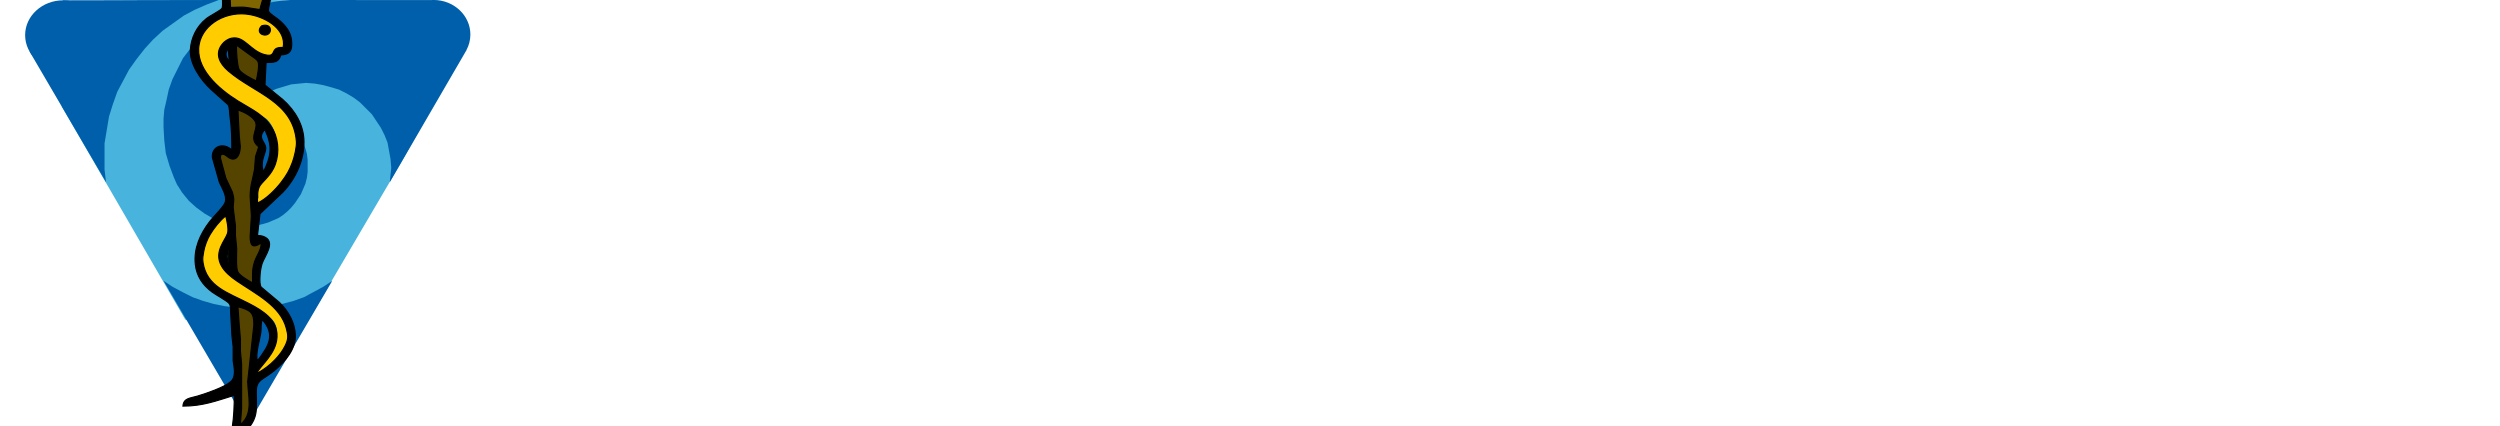
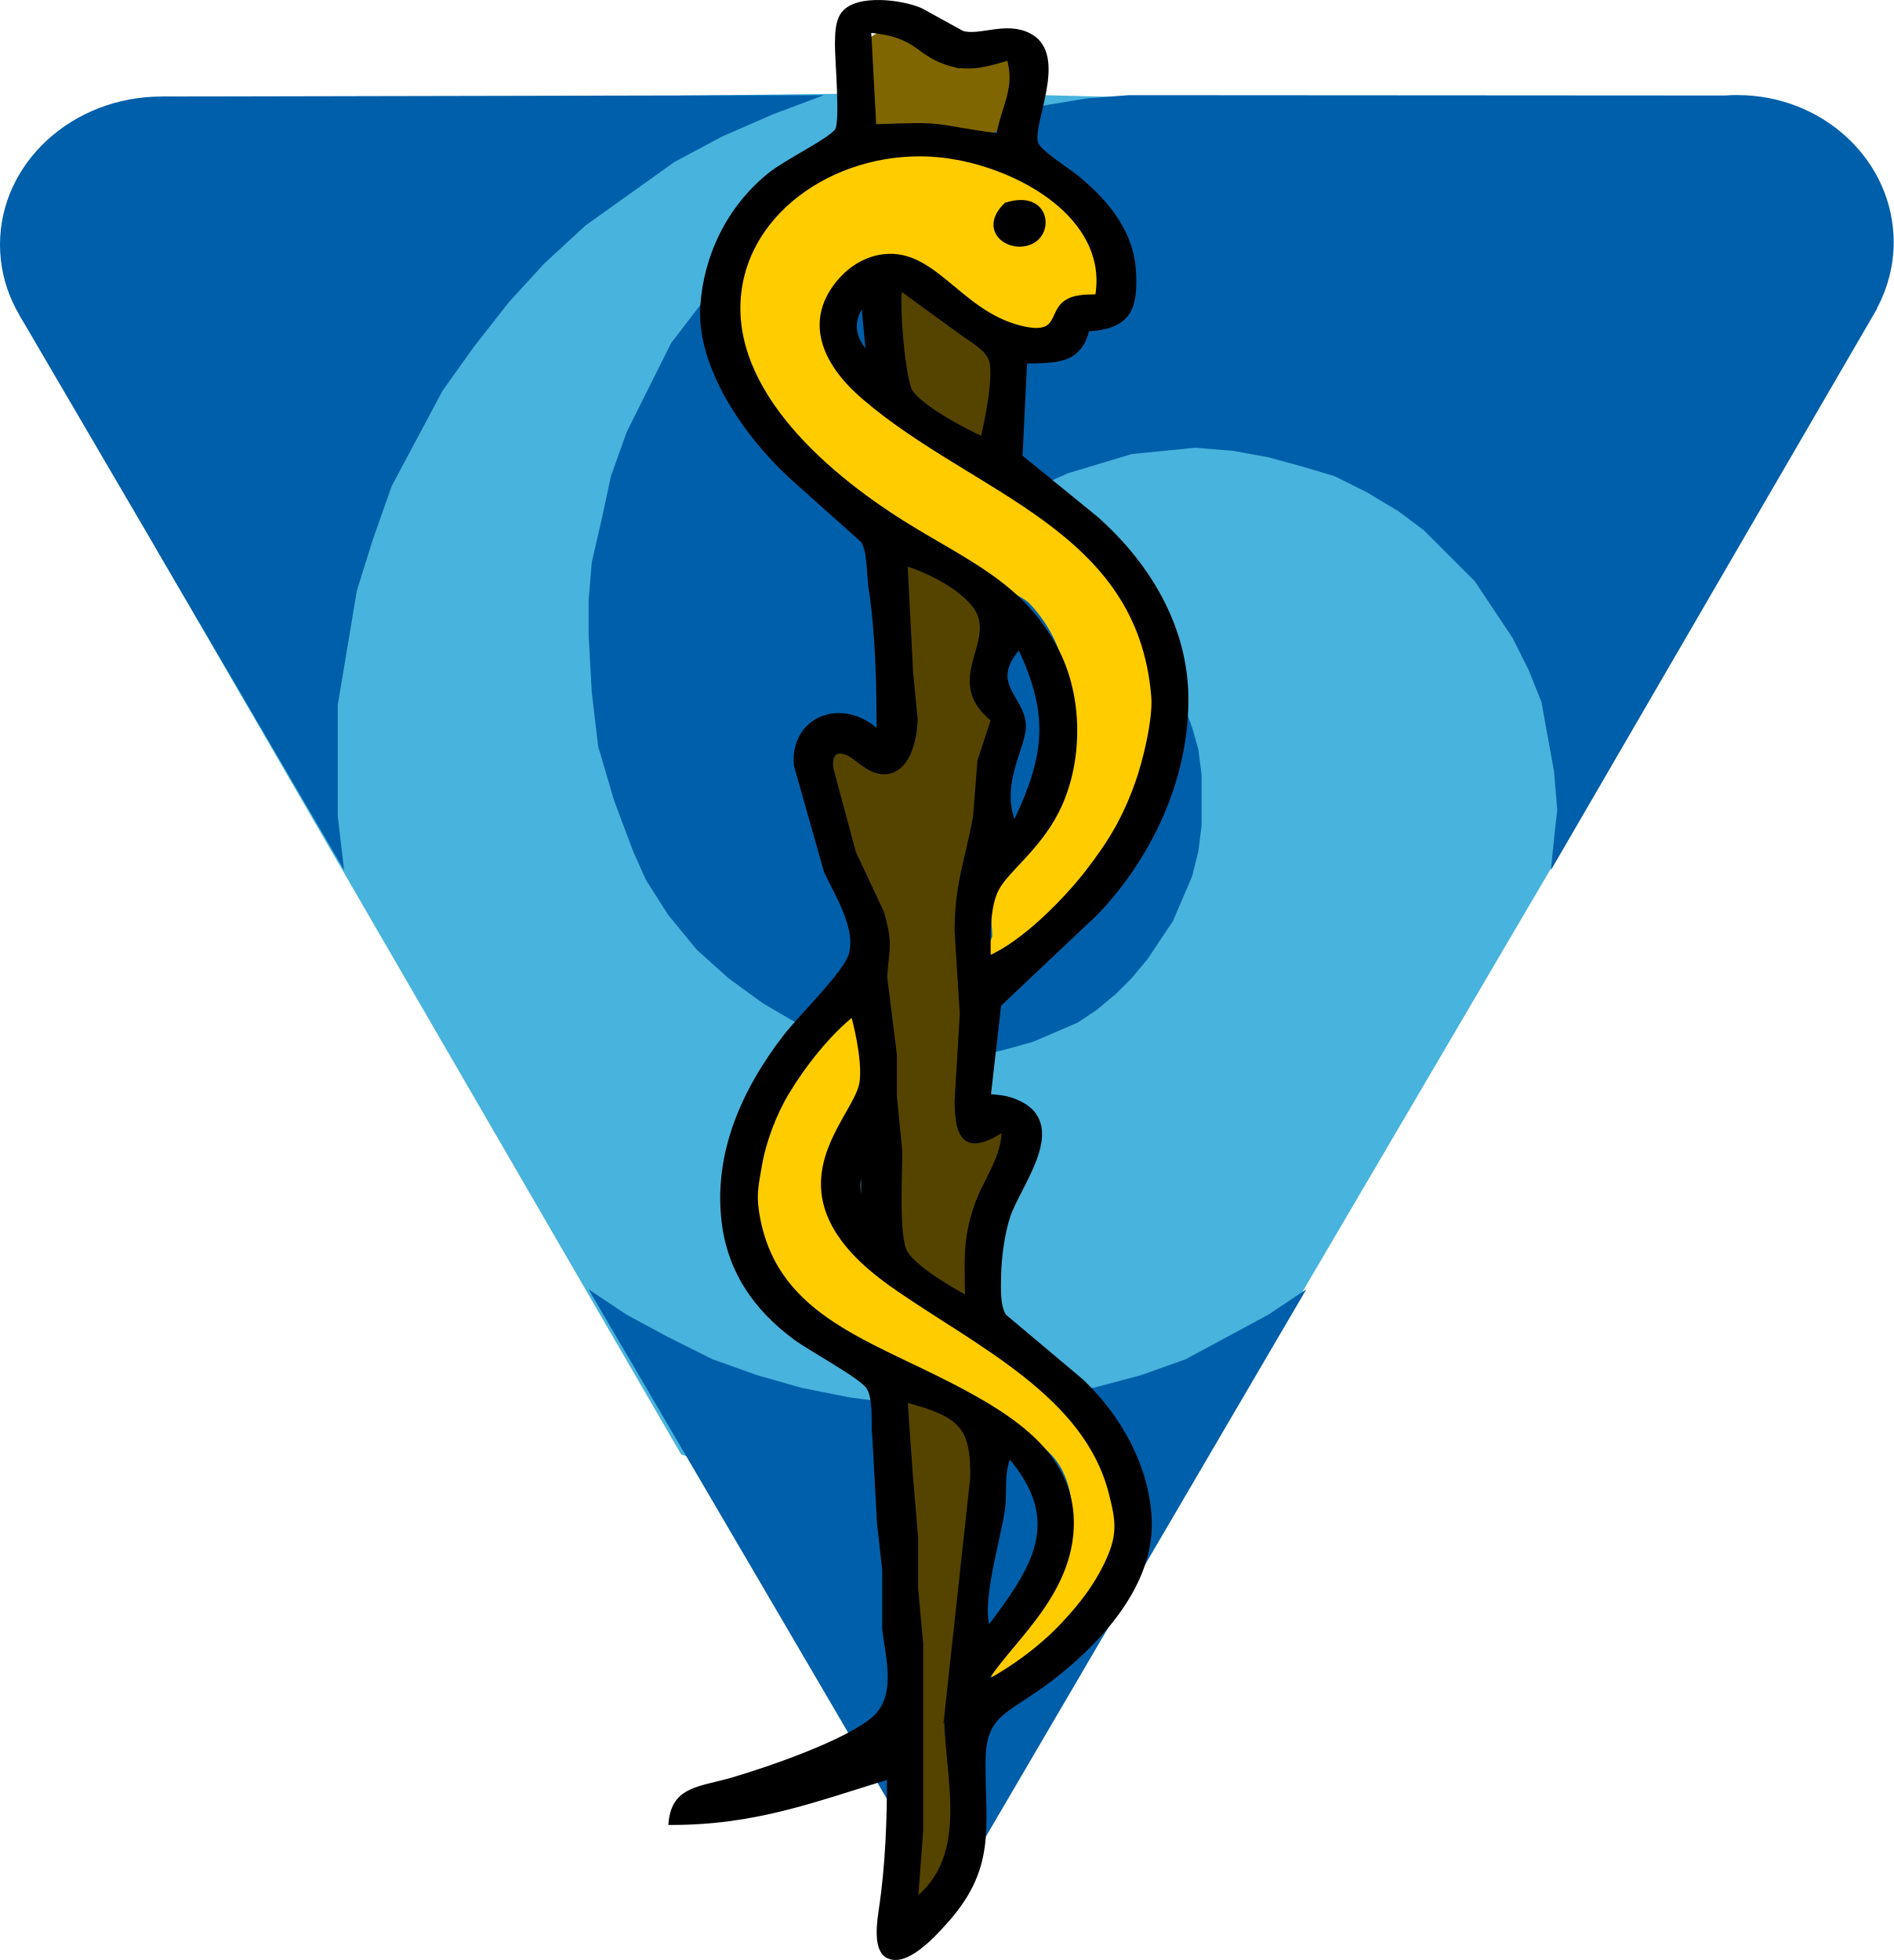
- <svg xmlns="http://www.w3.org/2000/svg" version="1.0" width="295.275mm" height="50.271mm" id="svg2" viewBox="0 0 295.275 50.271">
+ <svg xmlns="http://www.w3.org/2000/svg" version="1.0" width="52.589mm" height="54.428mm" id="svg2" viewBox="0 0 52.589 54.428">
  <defs id="defs4">
    <pattern id="WMFhbasepattern" patternUnits="userSpaceOnUse" width="6" height="6" x="0" y="0" />
  </defs>
-   <path style="fill:#48b3dd;fill-opacity:1;fill-rule:evenodd;stroke:none;stroke-width:0.282px;stroke-linecap:butt;stroke-linejoin:miter;stroke-opacity:1" d="M 46.613,6.742 43.632,0.286 29.088,-0.07 14.545,0.093 8.673,5.316 l -1.377,7.266 7.295,12.584 7.295,12.584 7.18,2.178 7.364,-2.082 11.064,-18.848 3.433,-6.129 z" id="path5152" />
-   <path style="fill:#005faa;fill-opacity:1;fill-rule:nonzero;stroke:none" d="M 91.562 0 L 26.488 0.133 L 17.01 8.736 L 12.426 21.645 L 44.375 76.25 L 43.75 70.938 L 43.75 65.625 L 43.75 60 L 44.688 54.375 L 45.625 48.75 L 47.188 43.75 L 49.062 38.438 L 51.562 33.75 L 54.062 29.062 L 57.188 24.688 L 60.625 20.312 L 64.062 16.562 L 68.125 12.812 L 72.5 9.688 L 76.875 6.562 L 81.562 4.062 L 86.562 1.875 L 91.562 0 z " transform="scale(0.2822222,0.2822222)" id="path7" />
-   <path style="fill:#005faa;fill-opacity:1;fill-rule:nonzero;stroke:none" d="m 29.281,36.424 0,0 -1.411,-0.088 -1.323,-0.176 -1.323,-0.264 -1.235,-0.353 -1.235,-0.441 -1.235,-0.617 -1.147,-0.618 -1.058,-0.706 9.966,17.021 9.966,-17.021 0,0 -1.058,0.706 -1.146,0.618 -1.146,0.617 -1.235,0.441 -1.323,0.353 -1.323,0.264 -1.323,0.176 -1.411,0.088 0,0 0,0 z" id="path9" />
-   <path style="fill:#005faa;fill-opacity:1;fill-rule:nonzero;stroke:none" d="M 181.451 -0.016 A 15.404 14.494 0 0 0 180.262 0.033 L 125.938 0 L 121.562 0 L 117.5 0.312 L 113.75 0.938 L 110 1.562 L 106.562 2.5 L 103.438 3.438 L 100.312 4.688 L 97.188 5.938 L 94.375 7.5 L 91.875 8.75 L 87.188 12.188 L 83.125 16.25 L 79.688 20.312 L 76.562 24.375 L 74.375 28.75 L 72.188 33.125 L 70.625 37.5 L 69.688 41.875 L 68.75 45.938 L 68.438 49.688 L 68.438 53.125 L 68.75 58.75 L 69.375 64.062 L 70.938 69.375 L 72.812 74.375 L 74.062 77.188 L 76.25 80.625 L 79.062 84.062 L 82.188 86.875 L 85.625 89.375 L 89.375 91.562 L 93.438 93.125 L 97.812 94.062 L 102.5 94.688 L 103.75 94.688 L 105 94.688 L 107.5 94.375 L 110 93.75 L 112.188 93.125 L 114.375 92.188 L 116.562 91.25 L 118.438 90 L 120.312 88.438 L 121.875 86.875 L 123.438 85 L 124.688 83.125 L 125.938 81.25 L 126.875 79.062 L 127.812 76.875 L 128.438 74.375 L 128.75 71.875 L 128.75 69.688 L 128.75 66.875 L 128.438 64.375 L 127.812 62.188 L 126.875 59.688 L 125.938 57.5 L 124.688 55.625 L 123.125 53.75 L 121.562 51.875 L 119.688 50.312 L 117.812 48.75 L 115.625 47.5 L 113.438 46.562 L 111.25 45.625 L 108.75 45 L 106.25 44.688 L 103.75 44.375 L 105.312 43.125 L 107.5 41.25 L 110.312 39.688 L 112.812 38.438 L 115.625 37.188 L 118.75 36.25 L 121.875 35.312 L 125 35 L 128.125 34.688 L 131.875 35 L 135.312 35.625 L 138.75 36.562 L 141.875 37.5 L 145 39.062 L 148.125 40.938 L 150.625 42.812 L 153.125 45.312 L 155.625 47.812 L 157.5 50.625 L 159.375 53.438 L 160.938 56.562 L 162.188 59.688 L 162.812 63.125 L 163.438 66.562 L 163.75 70.312 L 163.438 73.125 L 163.125 76.25 L 195.234 20.975 C 195.229 20.962 195.224 20.952 195.219 20.939 A 15.404 14.494 0 0 0 196.855 14.479 A 15.404 14.494 0 0 0 181.451 -0.016 z " transform="scale(0.2822222,0.2822222)" id="path11" />
-   <g id="g5340">
+   <path style="fill:#48b3dd;fill-opacity:1;fill-rule:evenodd;stroke:none;stroke-width:0.282px;stroke-linecap:butt;stroke-linejoin:miter;stroke-opacity:1" d="M 43.645,9.384 40.664,2.929 26.121,2.573 11.577,2.736 5.705,7.958 l -1.377,7.266 7.295,12.584 7.295,12.584 7.18,2.178 7.364,-2.082 11.064,-18.848 3.433,-6.129 z" id="path5152" />
+   <path style="fill:#005faa;fill-opacity:1;fill-rule:nonzero;stroke:none" d="M 22.873,2.643 4.508,2.68 1.833,5.108 0.539,8.751 9.556,24.162 9.38,22.663 l 0,-1.499 0,-1.587 0.265,-1.587 0.265,-1.587 0.441,-1.411 0.529,-1.499 0.706,-1.323 0.706,-1.323 0.882,-1.235 0.97,-1.235 0.97,-1.058 1.147,-1.058 1.235,-0.882 1.235,-0.882 1.323,-0.706 1.411,-0.617 1.411,-0.529 z" id="path7" />
+   <path style="fill:#005faa;fill-opacity:1;fill-rule:nonzero;stroke:none" d="m 26.313,39.067 0,0 -1.411,-0.088 -1.323,-0.176 -1.323,-0.264 -1.235,-0.353 -1.235,-0.441 -1.235,-0.617 -1.147,-0.618 -1.058,-0.706 9.966,17.021 9.966,-17.021 0,0 -1.058,0.706 -1.146,0.618 -1.146,0.617 -1.235,0.441 -1.323,0.353 -1.323,0.264 -1.323,0.176 -1.411,0.088 0,0 0,0 z" id="path9" />
+   <path style="fill:#005faa;fill-opacity:1;fill-rule:nonzero;stroke:none" d="m 48.242,2.638 a 4.347,4.091 0 0 0 -0.336,0.014 l -15.332,-0.009 -1.235,0 -1.147,0.088 L 29.135,2.907 28.077,3.083 27.107,3.348 26.225,3.613 25.343,3.965 24.461,4.318 23.667,4.759 22.962,5.112 21.639,6.082 l -1.147,1.147 -0.97,1.147 -0.882,1.147 -0.617,1.235 -0.617,1.235 -0.441,1.235 -0.265,1.235 -0.265,1.147 -0.088,1.058 0,0.97 0.088,1.587 0.176,1.499 0.441,1.499 0.529,1.411 0.353,0.794 0.617,0.97 0.794,0.97 0.882,0.794 0.97,0.706 1.058,0.617 1.147,0.441 1.235,0.265 1.323,0.176 0.353,0 0.353,0 0.706,-0.088 0.706,-0.176 0.617,-0.176 0.617,-0.265 0.617,-0.265 0.529,-0.353 0.529,-0.441 0.441,-0.441 0.441,-0.529 0.353,-0.529 0.353,-0.529 0.265,-0.617 0.265,-0.617 0.176,-0.706 0.088,-0.706 0,-0.617 0,-0.794 -0.088,-0.706 -0.176,-0.617 -0.265,-0.706 -0.265,-0.617 -0.353,-0.529 -0.441,-0.529 -0.441,-0.529 -0.529,-0.441 -0.529,-0.441 -0.617,-0.353 -0.617,-0.265 -0.617,-0.265 -0.706,-0.176 -0.706,-0.088 -0.706,-0.088 0.441,-0.353 0.617,-0.529 0.794,-0.441 0.706,-0.353 0.794,-0.353 0.882,-0.265 0.882,-0.265 0.882,-0.088 0.882,-0.088 1.058,0.088 0.97,0.176 0.97,0.265 0.882,0.265 0.882,0.441 0.882,0.529 0.706,0.529 0.706,0.706 0.706,0.706 0.529,0.794 0.529,0.794 0.441,0.882 0.353,0.882 0.176,0.97 0.176,0.97 0.088,1.058 -0.088,0.794 -0.088,0.882 9.062,-15.6 c -0.001,-0.003 -0.003,-0.006 -0.004,-0.01 a 4.347,4.091 0 0 0 0.462,-1.823 4.347,4.091 0 0 0 -4.347,-4.091 z" id="path11" />
+   <g id="g5340" transform="translate(-2.96758,2.642506)">
    <path id="path5009" d="m 30.523,23.356 c 0,-0.701 -0.328,-1.373 0.37,-2.146 1.846,-2.043 2.496,-5.191 0.654,-7.105 -0.316,-0.329 -2.563,-1.173 -3.7,-1.877 -2.373,-1.469 -3.573,-2.786 -4.191,-4.118 -0.596,-1.285 -0.543,-3.61 0.221,-4.664 1.687,-2.328 6.429,-2.965 8.698,-0.915 0.397,0.359 1.24,1.786 1.344,2.163 0.247,0.888 -0.04,0.985 -0.634,1.104 -0.312,0.062 -0.631,0.313 -0.7,0.531 -0.076,0.24 -0.741,0.484 -1.036,0.484 -0.552,0 -1.026,-0.246 -2.39,-1.249 C 27.625,4.433 27.028,4.133 26.341,5.461 c -0.815,1.577 0.039,2.504 3.964,4.943 4.234,2.631 5.443,5.614 4.541,8.704 -0.157,0.537 -0.73,1.869 -0.987,2.314 -0.507,0.878 -1.459,2.505 -2.43,2.442 l -1.259,0.47 0.353,-0.979 z" style="opacity:1;fill:#ffcc00;fill-opacity:1;fill-rule:nonzero;stroke:none;stroke-width:0.7;stroke-miterlimit:4;stroke-dasharray:none;stroke-opacity:1" />
    <path id="path5011" d="m 31.091,42.569 c 1.329,-1.439 2.045,-3.004 1.396,-4.343 -0.465,-0.96 -1.493,-1.206 -4.18,-2.571 -2.567,-1.304 -4.203,-2.693 -4.579,-3.986 -0.456,-1.568 0.111,-3.825 1.502,-5.438 0.363,-0.421 1.909,-1.425 1.824,-0.193 0.348,0.215 0.156,1.792 -0.375,2.801 -0.596,1.132 -0.431,1.493 -0.052,2.364 0.377,0.867 1.15,1.583 3.474,3.16 2.522,1.712 3.193,2.561 3.761,3.769 0.764,1.624 0.178,3.241 -1.318,4.841 -0.942,1.007 -3.39,1.695 -1.452,-0.404 z" style="opacity:1;fill:#ffcc00;fill-opacity:1;fill-rule:nonzero;stroke:none;stroke-width:0.7;stroke-miterlimit:4;stroke-dasharray:none;stroke-opacity:1" />
    <path id="path5032" d="m 28.259,42.334 c -0.11,-3.398 -0.321,-6.366 -0.253,-6.451 0.068,-0.086 1.723,0.739 2.026,1.042 0.482,0.482 0.032,8.165 -0.306,11.678 -0.213,2.209 -1.895,1.462 -1.943,2.433 -0.048,0.971 0.586,-3.542 0.476,-6.94 z" style="opacity:1;fill:#554400;fill-opacity:1;fill-rule:nonzero;stroke:none;stroke-width:0.7;stroke-miterlimit:4;stroke-dasharray:none;stroke-opacity:1" />
    <path id="path5034" d="m 28.137,32.701 c -0.558,-0.411 -0.517,-1.689 -0.955,-8.084 -0.076,-1.103 -0.29,-2.353 -0.478,-2.707 -0.187,-0.353 -0.797,-1.649 -0.997,-2.377 -0.351,-1.281 0.604,-1.552 1.403,-1.351 1.192,0.299 1.264,-0.424 0.977,-2.746 l -0.382,-3.095 2.422,1.378 c 0.987,0.561 0.6,0.754 0.138,10.285 -0.233,4.814 -0.594,4.732 -0.024,4.732 0.452,0 1.417,-0.192 1.222,0.261 -0.146,0.34 -1.074,3.46 -1.192,4.174 -0.185,1.123 -1.638,-0.105 -2.134,-0.471 z" style="opacity:1;fill:#554400;fill-opacity:1;fill-rule:nonzero;stroke:none;stroke-width:0.7;stroke-miterlimit:4;stroke-dasharray:none;stroke-opacity:1" />
    <path id="path5036" d="m 28.847,1.213 c -1.401,-0.101 -2.147,-0.589 -2.147,-1.559 0,-1.199 0.633,-1.862 1.995,-1.158 0.561,0.29 1.796,0.432 2.1,0.315 0.334,-0.128 0.432,0.976 0.429,1.266 -0.01,0.909 -0.882,1.244 -2.377,1.135 z" style="opacity:1;fill:#806600;fill-opacity:1;fill-rule:nonzero;stroke:none;stroke-width:0.7;stroke-miterlimit:4;stroke-dasharray:none;stroke-opacity:1" />
    <path id="path5038" d="M 28.434,8.885 C 28.09,8.504 27.295,7.267 27.645,6.877 L 27.818,5.191 c 0.549,0.527 1.701,0.088 2.645,1.406 0.507,0.708 0.352,2.344 0.224,2.831 -0.234,0.896 -1.474,0.318 -2.253,-0.543 z" style="opacity:1;fill:#554400;fill-opacity:1;fill-rule:nonzero;stroke:none;stroke-width:0.7;stroke-miterlimit:4;stroke-dasharray:none;stroke-opacity:1" />
    <path style="fill:#000000;stroke:#000000;stroke-width:0.136" id="Markering-3" d="m 27.153,13.639 c -0.053,-0.362 -0.032,-0.974 -0.208,-1.265 0,0 -2.013,-1.798 -2.013,-1.798 -1.258,-1.164 -2.558,-3.051 -2.448,-4.722 0.09,-1.363 0.722,-2.722 1.877,-3.645 0.453,-0.364 1.685,-0.957 1.862,-1.232 0.153,-0.246 -0.003,-1.959 0,-2.398 0.007,-0.262 -0.001,-0.615 0.172,-0.838 0.38,-0.488 1.631,-0.32 2.142,-0.094 0,0 1.155,0.636 1.155,0.636 0.51,0.14 1.213,-0.271 1.856,0.064 1.067,0.556 -0.04,2.535 0.195,3.018 0.131,0.267 0.843,0.696 1.126,0.928 0.89,0.734 1.537,1.562 1.583,2.669 0.039,0.965 -0.136,1.47 -1.294,1.531 -0.224,0.901 -0.81,0.875 -1.733,0.893 0,0 -0.129,2.658 -0.129,2.658 0,0 2.109,1.717 2.109,1.717 1.495,1.327 2.473,3.05 2.497,4.941 0.027,2.161 -0.924,4.347 -2.496,5.998 0,0 -2.701,2.552 -2.701,2.552 0,0 -0.292,2.552 -0.292,2.552 0.261,0.024 0.468,0.033 0.716,0.129 1.547,0.592 0.129,2.297 -0.17,3.189 -0.157,0.47 -0.25,1.166 -0.257,1.659 -0.004,0.334 -0.038,0.833 0.147,1.127 0,0 2.15,1.808 2.15,1.808 1.079,1.027 1.823,2.412 1.885,3.829 0.074,1.653 -1.142,3.122 -2.449,4.2 -1.454,1.202 -2.163,1.046 -2.166,2.564 -0.004,1.826 0.308,2.935 -1.101,4.467 -0.267,0.291 -1.053,1.175 -1.557,0.883 -0.337,-0.195 -0.215,-0.964 -0.17,-1.266 0.182,-1.215 0.228,-2.475 0.228,-3.701 -2.145,0.657 -3.725,1.275 -6.066,1.276 0.09,-0.955 0.807,-0.918 1.733,-1.191 1.036,-0.306 3.114,-1.026 3.878,-1.665 0.738,-0.616 0.42,-1.711 0.322,-2.504 0,0 0,-1.659 0,-1.659 0,0 -0.143,-1.276 -0.143,-1.276 0,0 -0.133,-2.425 -0.133,-2.425 -0.043,-0.394 0.039,-1.058 -0.172,-1.377 -0.201,-0.302 -1.583,-1.043 -2.019,-1.362 -1.164,-0.855 -1.847,-1.927 -1.997,-3.259 -0.211,-1.858 0.543,-3.59 1.713,-5.105 0.436,-0.565 1.694,-1.775 1.828,-2.297 0.189,-0.741 -0.386,-1.634 -0.696,-2.297 0,0 -0.832,-2.935 -0.832,-2.935 -0.121,-1.322 1.3,-1.867 2.295,-0.893 0,-1.359 -0.026,-2.736 -0.228,-4.084 z m 2.25,-14.504 c -0.989,-0.263 -0.872,-0.818 -2.311,-0.938 0,0 0.144,2.68 0.144,2.68 2.111,-0.084 1.527,-0.008 3.466,0.255 0.147,-0.842 0.54,-1.32 0.289,-2.17 -0.533,0.153 -1.024,0.322 -1.589,0.172 z m 0.144,2.593 c -2.698,-0.509 -5.555,1.034 -6.02,3.488 -0.527,2.792 2.215,5.24 4.575,6.708 1.723,1.072 3.251,1.669 4.203,3.502 0.686,1.321 0.677,3.142 0,4.467 -0.537,1.048 -1.412,1.637 -1.674,2.17 -0.257,0.523 -0.218,1.344 -0.218,1.914 0.979,-0.41 2.166,-1.626 2.78,-2.425 0.647,-0.84 1.008,-1.46 1.359,-2.425 0.221,-0.613 0.507,-1.797 0.456,-2.425 C 34.628,11.982 30.061,11.047 26.961,8.384 25.948,7.515 25.332,6.359 26.241,5.227 26.516,4.886 26.909,4.597 27.381,4.505 c 1.486,-0.29 2.175,1.514 3.899,1.956 1.111,0.286 0.885,-0.36 1.241,-0.66 0.254,-0.213 0.604,-0.193 0.926,-0.203 0.365,-2.057 -1.843,-3.483 -3.899,-3.871 z m 2.104,2.315 c -0.583,0.337 -1.489,-0.26 -0.742,-0.993 1.101,-0.348 1.267,0.69 0.742,0.993 z M 28.25,8.24 C 28.542,8.682 29.736,9.324 30.269,9.555 30.37,9.06 30.677,7.708 30.472,7.284 30.336,7.002 29.956,6.793 29.692,6.604 c 0,0 -1.733,-1.261 -1.733,-1.261 -0.097,0.401 0.081,2.578 0.292,2.897 z M 27.092,7.258 c 0,0 -0.144,-1.531 -0.144,-1.531 -0.393,0.599 -0.321,0.99 0.144,1.531 z m 0.867,5.615 c 0,0 0.144,0.128 0.144,0.128 0,0 0,-0.128 0,-0.128 0,0 -0.144,0 -0.144,0 z m 2.26,1.659 c -0.162,-0.688 -1.41,-1.332 -2.116,-1.531 0,0 0.157,3.063 0.157,3.063 0,0 0.126,1.276 0.126,1.276 -0.017,0.436 -0.15,1.312 -0.732,1.437 -0.504,0.107 -0.864,-0.41 -1.173,-0.523 -0.438,-0.16 -0.481,0.216 -0.426,0.493 0,0 0.618,2.295 0.618,2.295 0,0 0.778,1.659 0.778,1.659 0.257,0.897 0.139,0.969 0.087,1.787 0,0 0.27,2.17 0.27,2.17 0,0 0,1.149 0,1.149 0,0 0.15,1.531 0.15,1.531 0.001,0.577 -0.104,2.379 0.147,2.803 0.261,0.442 1.242,1.008 1.73,1.281 0,-0.995 -0.084,-1.576 0.248,-2.552 0.246,-0.724 0.806,-1.403 0.763,-2.17 -1.075,0.72 -1.293,0.22 -1.3,-0.766 0,0 0.144,-2.425 0.144,-2.425 0,0 -0.144,-2.297 -0.144,-2.297 0.003,-1.339 0.296,-1.955 0.514,-3.191 0,0 0.12,-1.531 0.12,-1.531 0,0 0.377,-1.149 0.377,-1.149 -1.228,-0.987 -0.126,-1.896 -0.339,-2.808 z m 1.171,2.935 c 0.045,0.596 -0.765,1.669 -0.254,2.808 0.908,-1.893 1.069,-3.041 0.144,-4.977 -0.936,1.034 0.053,1.405 0.11,2.17 z m -6.563,10.21 c -0.36,0.599 -0.654,1.372 -0.768,2.042 -0.082,0.496 -0.157,0.768 -0.082,1.276 0.43,2.873 2.956,3.573 5.426,4.851 1.749,0.905 3.405,1.983 3.316,3.955 -0.091,1.982 -1.892,3.277 -2.449,4.339 0.8,-0.412 1.631,-1.029 2.221,-1.659 0.491,-0.523 0.891,-1.032 1.196,-1.659 0.396,-0.812 0.351,-1.205 0.131,-2.042 -0.695,-2.66 -3.59,-4.048 -5.859,-5.601 -0.718,-0.491 -1.42,-1.066 -1.82,-1.801 -0.908,-1.669 0.484,-2.988 0.737,-3.829 0.146,-0.484 -0.078,-1.542 -0.217,-2.042 -0.693,0.54 -1.395,1.446 -1.831,2.17 z m 2.12,3.318 c 0,0 0,-1.404 0,-1.404 -0.201,0.447 -0.201,0.957 0,1.404 z m 2.311,14.038 c 0,0 0.722,-6.636 0.722,-6.636 0.017,-1.395 -0.274,-1.756 -1.877,-2.17 0,0 0.144,2.042 0.144,2.042 0,0 0.15,1.787 0.15,1.787 0,0 0,1.404 0,1.404 0,0 0.139,1.531 0.139,1.531 0,0 0,5.232 0,5.232 0,0 -0.144,1.914 -0.144,1.914 1.603,-1.248 0.869,-3.461 0.867,-5.105 z m 1.547,-5.743 c -0.113,0.815 -0.68,2.62 -0.391,3.318 1.294,-1.717 2.171,-3.003 0.578,-4.85 -0.23,0.513 -0.11,0.984 -0.186,1.531 z m -0.68,4.85 c 0,0 0.144,0.128 0.144,0.128 0,0 0,-0.128 0,-0.128 0,0 -0.144,0 -0.144,0 z" />
  </g>
-   <ellipse style="opacity:1;fill:#005faa;fill-opacity:1;fill-rule:nonzero;stroke:none;stroke-width:3.543;stroke-linejoin:round;stroke-miterlimit:4;stroke-dasharray:none;stroke-opacity:1" id="path5450" cx="7.461" cy="4.151" rx="4.493" ry="4.114" />
+   <ellipse style="opacity:1;fill:#005faa;fill-opacity:1;fill-rule:nonzero;stroke:none;stroke-width:3.543;stroke-linejoin:round;stroke-miterlimit:4;stroke-dasharray:none;stroke-opacity:1" id="path5450" cx="4.493" cy="6.794" rx="4.493" ry="4.114" />
</svg>
